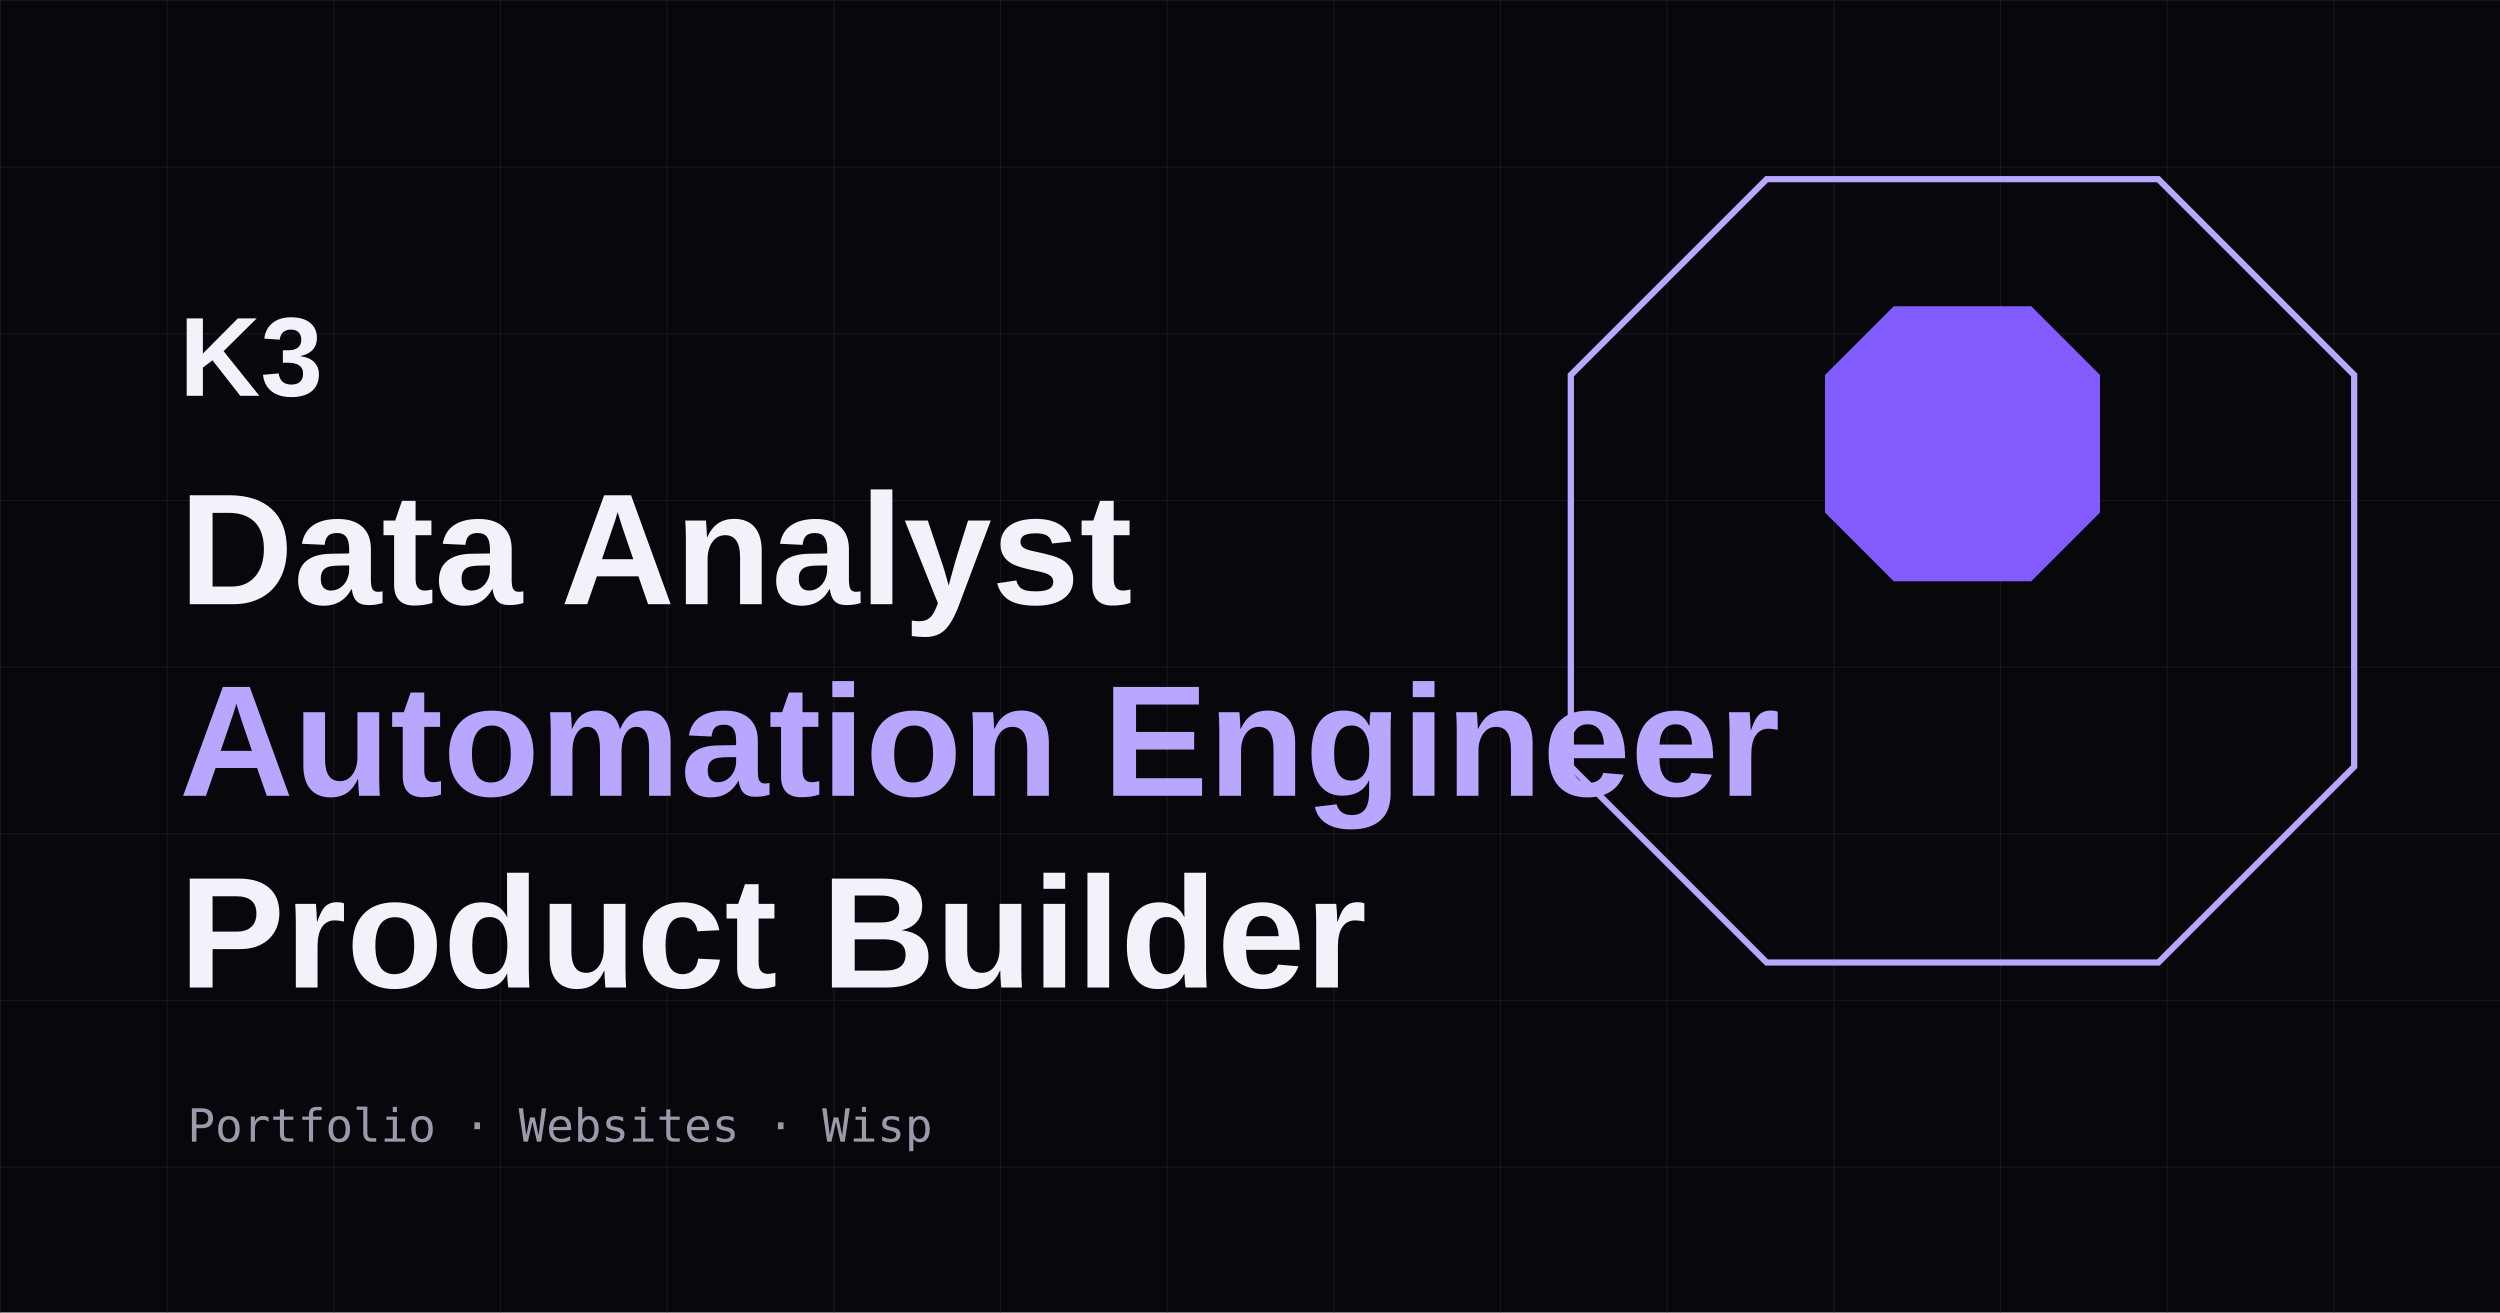
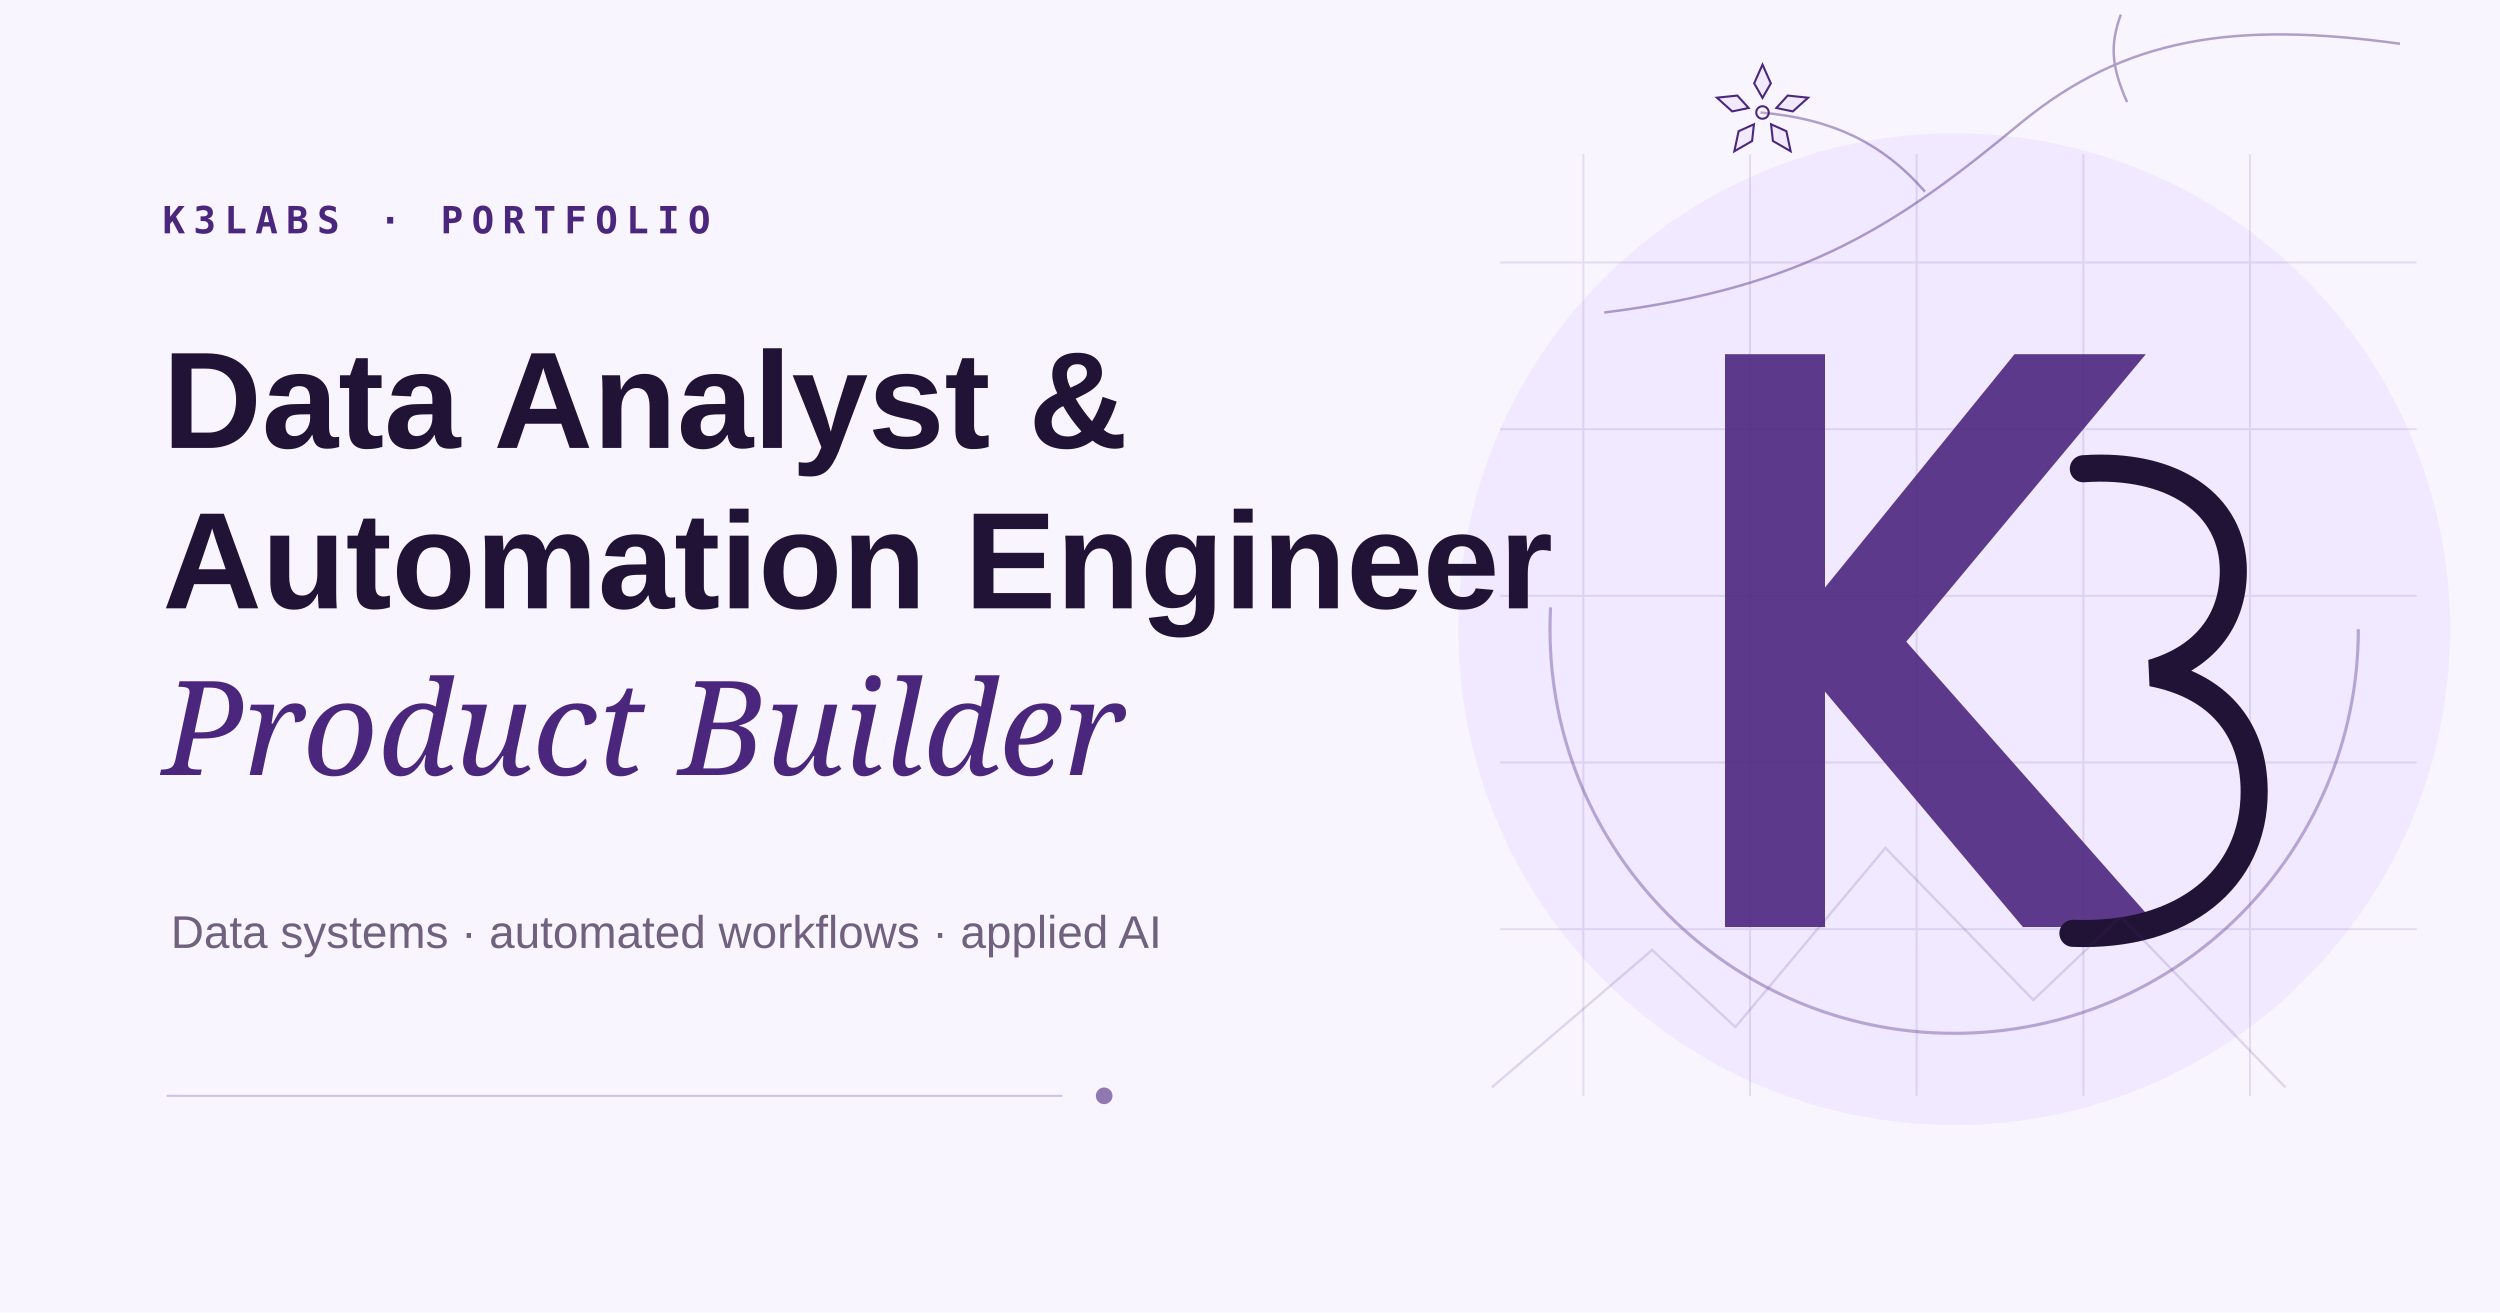
<svg xmlns="http://www.w3.org/2000/svg" width="1200" height="630" viewBox="0 0 1200 630" role="img" aria-labelledby="title desc">
-   <rect width="1200" height="630" fill="#08070b" />
-   <path d="M0 0h1200v630H0z" fill="url(#grid)" />
-   <path d="M848 86h188l94 94v188l-94 94H848l-94-94V180z" fill="none" stroke="#b9a6ff" stroke-width="3" />
-   <path d="M909 147h66l33 33v66l-33 33h-66l-33-33v-66z" fill="#825cff" />
-   <text x="86" y="190" fill="#f4f1fb" font-family="Arial, Helvetica, sans-serif" font-size="54" font-weight="700">K3</text>
-   <text x="86" y="290" fill="#f4f1fb" font-family="Arial, Helvetica, sans-serif" font-size="76" font-weight="800">Data Analyst</text>
-   <text x="86" y="382" fill="#b9a6ff" font-family="Arial, Helvetica, sans-serif" font-size="76" font-weight="800">Automation Engineer</text>
-   <text x="86" y="474" fill="#f4f1fb" font-family="Arial, Helvetica, sans-serif" font-size="76" font-weight="800">Product Builder</text>
-   <text x="90" y="548" fill="#9d98aa" font-family="Consolas, monospace" font-size="22">Portfolio · Websites · Wisp</text>
-   <defs>
-     <pattern id="grid" width="80" height="80" patternUnits="userSpaceOnUse">
-       <path d="M80 0H0v80" fill="none" stroke="#2b2733" stroke-width="1" opacity=".45" />
-     </pattern>
-   </defs>
+   <rect width="1200" height="630" fill="#F8F5FF" />
+   <circle cx="938" cy="302" r="238" fill="#B79CFF" opacity=".13" />
+   <circle cx="938" cy="302" r="194" fill="none" stroke="#4B267D" stroke-width="1.5" stroke-dasharray="620 600" opacity=".35" />
+   <g opacity=".12" stroke="#4B267D" stroke-width="1">
+     <path d="M760 74v452M840 74v452M920 74v452M1000 74v452M1080 74v452" />
+     <path d="M720 126h440M720 206h440M720 286h440M720 366h440M720 446h440" />
+   </g>
+   <path d="M828 170v275h48V332l95 113h65L915 308l115-138h-63l-91 112V170h-48Z" fill="#4B267D" opacity=".9" />
+   <path d="M1000 225c43-3 72 17 72 49c0 25-15 42-39 49c31 6 49 26 49 57c0 42-34 70-87 68" fill="none" stroke="#211335" stroke-width="13" stroke-linecap="round" />
+   <g fill="none" stroke="#4B267D" stroke-width="1.2" opacity=".42">
+     <path d="M770 150c97-12 142-43 200-91c50-41 102-49 182-38" />
+     <path d="M924 92c-20-23-44-35-79-38" />
+     <path d="M1021 49c-8-18-8-28-3-42" />
+   </g>
+   <g transform="translate(846 54)" fill="#B79CFF" fill-opacity=".12" stroke="#4B267D" stroke-width="1">
+     <path d="M0-7-4-14 0-23 4-14Z" />
+     <path d="M0-7-4-14 0-23 4-14Z" transform="rotate(72)" />
+     <path d="M0-7-4-14 0-23 4-14Z" transform="rotate(144)" />
+     <path d="M0-7-4-14 0-23 4-14Z" transform="rotate(216)" />
+     <path d="M0-7-4-14 0-23 4-14Z" transform="rotate(288)" />
+     <circle r="3" fill="#F8F5FF" />
+   </g>
+   <path d="M716 522l77-66 40 37 72-86 71 73 42-40 79 82" fill="none" stroke="#4B267D" stroke-width="1.2" opacity=".15" />
+   <text x="78" y="112" fill="#4B267D" font-family="Consolas, monospace" font-size="18" font-weight="700" letter-spacing="4">K3LABS · PORTFOLIO</text>
+   <text x="78" y="215" fill="#211335" font-family="Arial, Helvetica, sans-serif" font-size="66" font-weight="750">Data Analyst &amp;</text>
+   <text x="78" y="292" fill="#211335" font-family="Arial, Helvetica, sans-serif" font-size="66" font-weight="750">Automation Engineer</text>
+   <text x="78" y="372" fill="#4B267D" font-family="Georgia, serif" font-size="63" font-style="italic">Product Builder</text>
+   <text x="82" y="455" fill="#70627F" font-family="Arial, Helvetica, sans-serif" font-size="22">Data systems · automated workflows · applied AI</text>
+   <path d="M80 526h430" stroke="#4B267D" stroke-width="1" opacity=".24" />
+   <circle cx="530" cy="526" r="4" fill="#4B267D" opacity=".6" />
</svg>
